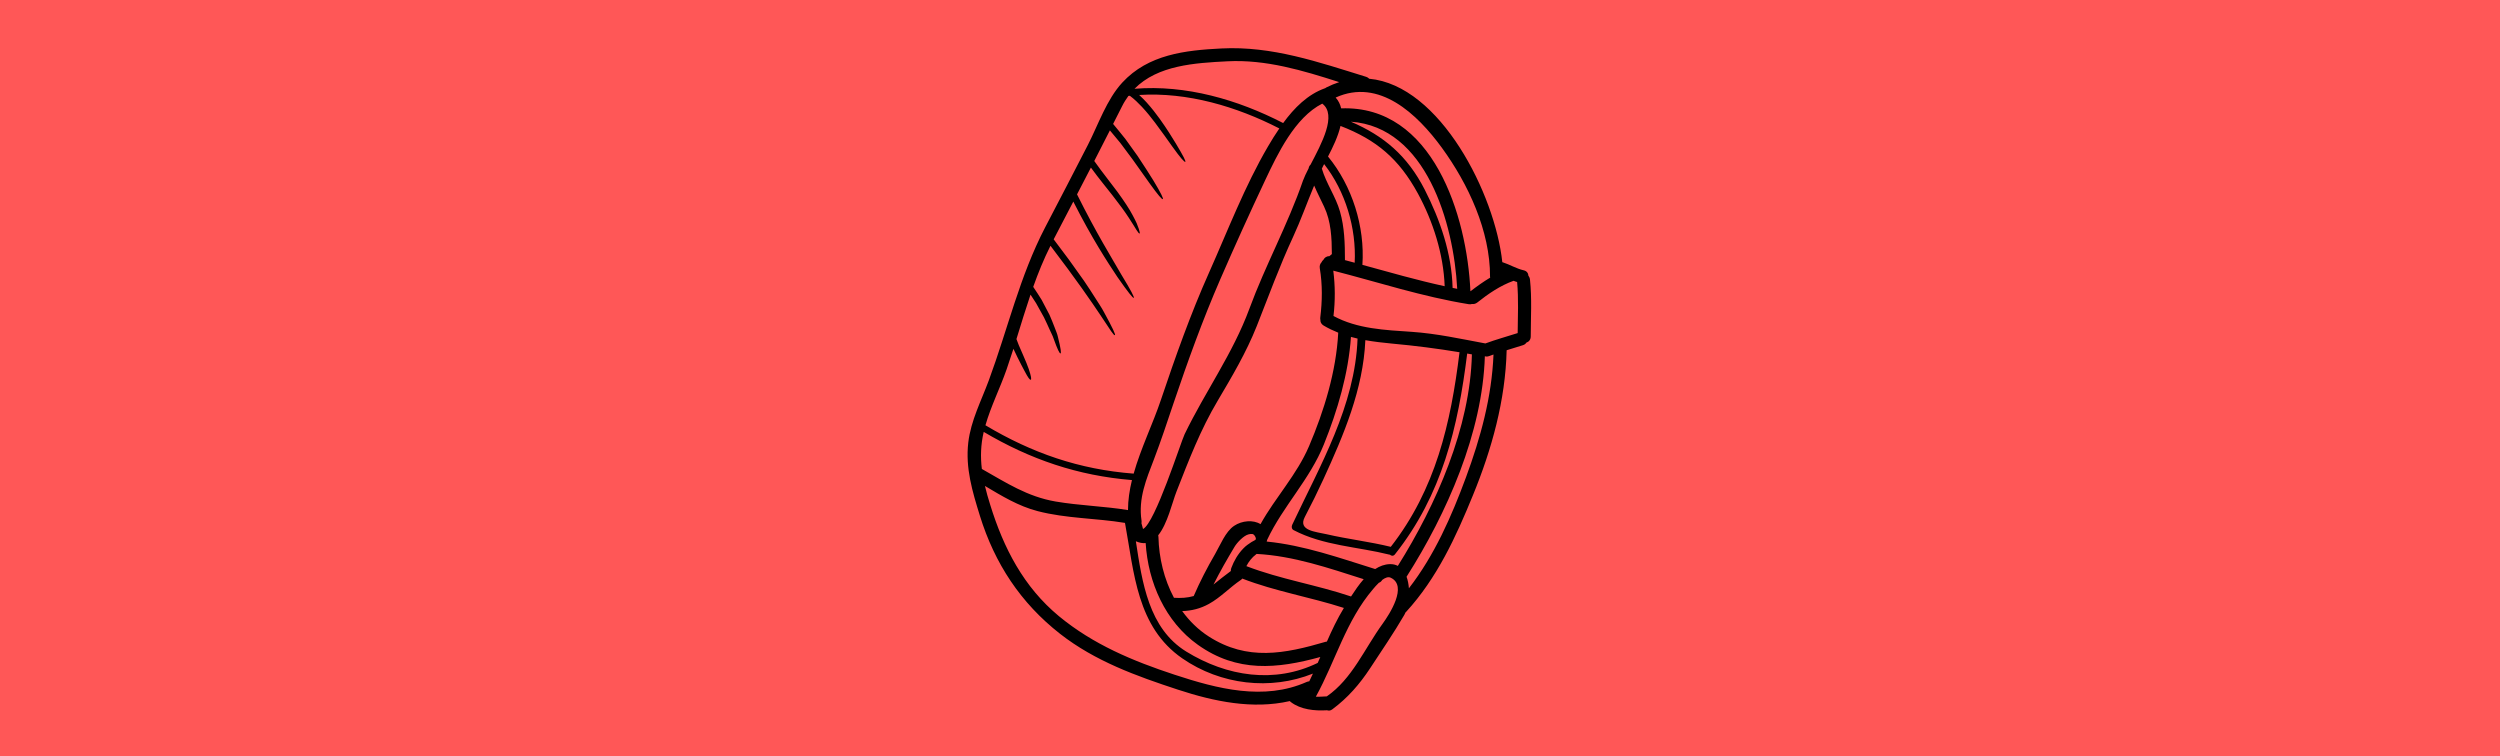
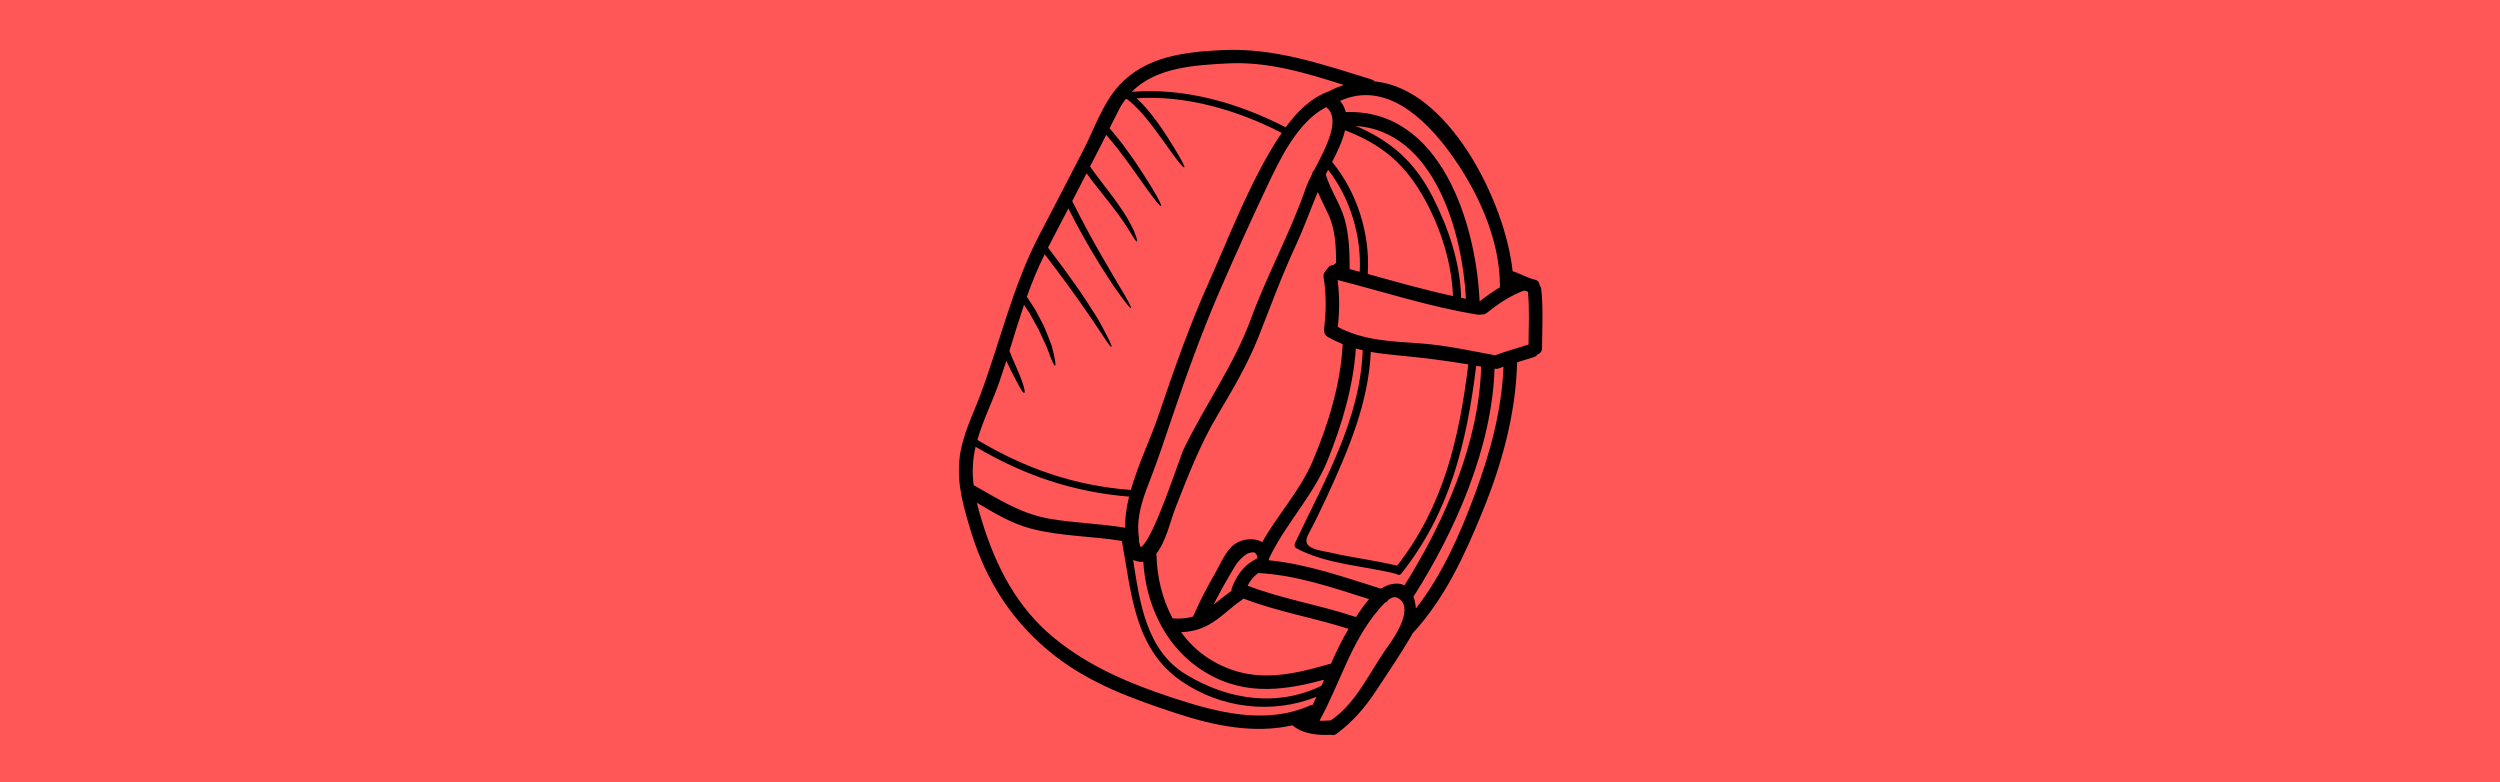
- <svg xmlns="http://www.w3.org/2000/svg" width="288" zoomAndPan="magnify" viewBox="0 0 288 87" height="87" preserveAspectRatio="xMidYMid meet" version="1.0">
+ <svg xmlns="http://www.w3.org/2000/svg" width="288" zoomAndPan="magnify" viewBox="0 0 288 90" height="90" preserveAspectRatio="xMidYMid meet" version="1.0">
  <defs>
    <clipPath id="clip-0">
-       <path d="M 111.215 5 L 176.465 5 L 176.465 82 L 111.215 82 Z M 111.215 5 " clip-rule="nonzero" />
+       <path d="M 110.203 5.172 L 177.773 5.172 L 177.773 84.828 L 110.203 84.828 Z M 110.203 5.172 " clip-rule="nonzero" />
    </clipPath>
  </defs>
-   <rect x="-28.8" width="345.6" fill="rgb(100%, 100%, 100%)" y="-8.7" height="104.4" fill-opacity="1" />
-   <rect x="-28.8" width="345.6" fill="rgb(100%, 100%, 100%)" y="-8.7" height="104.4" fill-opacity="1" />
-   <rect x="-28.8" width="345.6" fill="rgb(100%, 34.119%, 34.119%)" y="-8.7" height="104.4" fill-opacity="1" />
+   <rect x="-28.8" width="345.6" fill="rgb(100%, 100%, 100%)" y="-9" height="108" fill-opacity="1" />
+   <rect x="-28.8" width="345.6" fill="rgb(100%, 100%, 100%)" y="-9" height="108" fill-opacity="1" />
+   <rect x="-28.8" width="345.6" fill="rgb(100%, 100%, 100%)" y="-9" height="108" fill-opacity="1" />
+   <rect x="-28.8" width="345.6" fill="rgb(100%, 100%, 100%)" y="-9" height="108" fill-opacity="1" />
+   <rect x="-28.8" width="345.6" fill="rgb(100%, 100%, 100%)" y="-9" height="108" fill-opacity="1" />
+   <rect x="-28.8" width="345.6" fill="rgb(100%, 34.119%, 34.119%)" y="-9" height="108" fill-opacity="1" />
  <g clip-path="url(#clip-0)">
-     <path fill="rgb(0%, 0%, 0%)" d="M 129.945 58.762 C 129.945 57.609 130.121 56.461 130.402 55.305 C 124.156 54.793 118.695 52.93 113.324 49.754 C 112.977 51.242 112.941 52.637 113.109 54.023 C 115.902 55.602 118.344 57.211 121.594 57.773 C 124.359 58.246 127.191 58.309 129.945 58.762 Z M 144.184 62.438 C 144.531 62.211 144.832 62.254 144.59 61.797 C 144.395 61.434 144.164 61.488 143.844 61.555 C 143.27 61.688 142.504 62.512 142.215 62.996 C 141.793 63.707 141.371 64.414 140.969 65.133 C 140.562 65.859 140.168 66.598 139.793 67.34 C 140.457 66.812 141.109 66.277 141.793 65.781 C 141.781 65.684 141.797 65.57 141.84 65.449 C 142.152 64.613 142.602 63.832 143.223 63.191 C 143.516 62.875 143.883 62.629 144.184 62.438 Z M 146.074 16.871 C 146.469 16.195 146.902 15.488 147.379 14.797 C 142.453 12.27 136.797 10.59 131.23 10.941 C 131.543 11.227 131.832 11.52 132.09 11.801 C 132.691 12.469 133.18 13.105 133.602 13.691 C 134.441 14.863 135.023 15.816 135.465 16.543 C 136.34 18.004 136.629 18.582 136.547 18.645 C 136.465 18.707 136.008 18.227 135.023 16.844 C 134.523 16.152 133.895 15.234 133.047 14.113 C 132.617 13.547 132.133 12.934 131.551 12.309 C 131.141 11.875 130.688 11.426 130.16 11.035 C 130.105 11.039 130.051 11.043 129.992 11.051 C 129.73 11.418 129.473 11.809 129.258 12.25 C 128.918 12.926 128.57 13.602 128.23 14.277 C 128.742 14.898 129.223 15.473 129.648 16.016 C 130.168 16.734 130.629 17.383 131.051 17.969 C 131.844 19.164 132.441 20.102 132.891 20.828 C 133.77 22.289 134.043 22.883 133.957 22.941 C 133.867 22.996 133.434 22.512 132.441 21.129 C 131.949 20.438 131.305 19.535 130.48 18.371 C 130.055 17.805 129.59 17.172 129.066 16.473 C 128.695 16.012 128.289 15.527 127.859 15.02 C 127.262 16.195 126.668 17.375 126.059 18.547 C 127.055 19.953 127.984 21.086 128.711 22.078 C 129.512 23.176 130.102 24.07 130.48 24.793 C 130.668 25.156 130.836 25.461 130.949 25.727 C 131.055 25.996 131.133 26.207 131.195 26.379 C 131.309 26.723 131.328 26.879 131.277 26.902 C 131.234 26.922 131.117 26.805 130.93 26.504 C 130.828 26.359 130.711 26.168 130.574 25.926 C 130.43 25.684 130.234 25.41 130.027 25.07 C 129.594 24.402 128.984 23.562 128.16 22.508 C 127.473 21.621 126.605 20.59 125.672 19.305 C 125.141 20.336 124.609 21.359 124.074 22.391 C 126.332 26.93 128.121 29.785 129.168 31.617 C 130.316 33.496 130.695 34.254 130.613 34.316 C 130.527 34.371 129.988 33.723 128.719 31.902 C 127.594 30.203 125.816 27.508 123.645 23.223 C 122.891 24.668 122.137 26.117 121.383 27.57 C 122.016 28.406 122.598 29.188 123.137 29.91 C 123.777 30.809 124.352 31.617 124.875 32.344 C 125.387 33.082 125.809 33.766 126.191 34.355 C 126.57 34.957 126.922 35.465 127.168 35.941 C 128.199 37.816 128.531 38.562 128.441 38.609 C 128.176 38.758 126.898 36.008 121.016 28.312 C 120.234 29.867 119.594 31.449 119.027 33.047 C 119.379 33.578 119.707 34.066 119.996 34.543 C 120.324 35.176 120.625 35.746 120.895 36.254 C 121.141 36.781 121.309 37.273 121.484 37.695 C 121.641 38.125 121.809 38.484 121.875 38.828 C 122.211 40.172 122.27 40.688 122.172 40.715 C 122.066 40.738 121.824 40.27 121.375 39.004 C 121.277 38.684 121.082 38.344 120.902 37.934 C 120.711 37.535 120.527 37.07 120.27 36.57 C 120 36.074 119.691 35.527 119.355 34.922 C 119.164 34.609 118.945 34.281 118.715 33.941 C 118.145 35.633 117.625 37.34 117.094 39.059 C 117.191 39.309 117.281 39.547 117.367 39.77 C 117.547 40.184 117.707 40.559 117.855 40.891 C 118.145 41.566 118.375 42.098 118.516 42.523 C 118.801 43.367 118.84 43.711 118.742 43.746 C 118.645 43.789 118.43 43.516 118.027 42.738 C 117.828 42.352 117.547 41.852 117.227 41.188 C 117.078 40.887 116.918 40.547 116.746 40.184 C 116.488 40.977 116.23 41.77 115.957 42.562 C 115.207 44.711 114.152 46.797 113.523 48.992 C 118.891 52.195 124.332 54.082 130.598 54.562 C 131.418 51.652 132.828 48.781 133.73 46.086 C 135.402 41.121 137.148 36.18 139.285 31.398 C 141.441 26.566 143.395 21.441 146.074 16.871 Z M 150.828 78.488 C 150.973 78.195 151.113 77.898 151.25 77.598 C 146.371 79.555 140.633 78.914 136.188 75.836 C 130.961 72.215 130.66 66.012 129.598 60.238 C 126.27 59.684 122.852 59.742 119.543 58.883 C 117.297 58.297 115.414 57.137 113.465 55.98 C 113.633 56.699 113.84 57.418 114.074 58.16 C 115.617 63.148 117.922 67.613 121.984 70.98 C 125.938 74.246 130.508 76.148 135.32 77.73 C 140.215 79.34 145.602 80.754 150.543 78.555 C 150.637 78.516 150.734 78.496 150.828 78.488 Z M 151.801 76.367 C 151.902 76.137 151.996 75.918 152.098 75.688 C 147.125 77.051 142.523 77.504 137.996 74.281 C 134.23 71.602 132.258 67.09 131.98 62.559 C 131.641 62.602 131.27 62.531 130.852 62.355 C 131.578 67.102 132.328 72.387 136.648 75.055 C 141.344 77.949 146.844 78.781 151.801 76.367 Z M 150.973 18.973 C 152.234 16.559 154.051 13.234 152.324 11.938 C 149.16 13.535 147.156 17.777 145.758 20.738 C 143.977 24.512 142.246 28.34 140.582 32.16 C 138.543 36.852 136.816 41.645 135.18 46.484 C 134.457 48.633 133.746 50.789 132.941 52.898 C 132.051 55.219 131.117 57.422 131.504 59.973 C 131.52 60.082 131.516 60.18 131.496 60.273 C 131.555 60.496 131.617 60.719 131.676 60.941 C 133.07 60.266 136.027 50.934 136.469 50.02 C 138.852 45.082 142.016 40.754 143.93 35.566 C 145.766 30.566 148.371 25.852 150.102 20.812 C 150.238 20.438 150.473 19.941 150.758 19.383 C 150.777 19.219 150.859 19.074 150.973 18.973 Z M 152.859 73.91 C 153.438 72.586 154.059 71.281 154.816 70.035 C 150.949 68.781 146.91 68.129 143.113 66.652 C 143.07 66.707 143.016 66.762 142.945 66.809 C 141.684 67.656 140.602 68.836 139.273 69.566 C 138.277 70.121 137.262 70.363 136.188 70.398 C 137.023 71.547 138.039 72.551 139.262 73.332 C 143.695 76.168 147.973 75.324 152.73 73.93 C 152.777 73.922 152.82 73.914 152.859 73.91 Z M 152.801 10.07 C 153.297 9.82 153.793 9.621 154.277 9.461 C 150.086 8.121 145.844 6.832 141.395 7.062 C 137.648 7.254 133.371 7.508 130.695 10.227 C 136.609 9.746 142.578 11.473 147.82 14.176 C 149.094 12.43 150.652 10.867 152.645 10.164 C 152.656 10.16 152.66 10.16 152.664 10.16 C 152.703 10.129 152.75 10.102 152.801 10.07 Z M 153.43 29.273 C 153.422 27.41 153.344 25.508 152.535 23.805 C 152.152 22.988 151.742 22.195 151.391 21.379 C 150.57 23.344 149.855 25.367 148.961 27.297 C 147.395 30.672 146.141 34.121 144.773 37.578 C 143.555 40.633 141.953 43.328 140.289 46.145 C 138.281 49.523 136.957 52.996 135.527 56.641 C 135.043 57.867 134.504 60.328 133.426 61.664 C 133.441 61.727 133.449 61.789 133.453 61.863 C 133.508 64.262 134.098 66.723 135.238 68.863 C 136.039 68.918 136.797 68.871 137.516 68.664 C 138.234 67 139.066 65.395 139.977 63.828 C 140.555 62.832 141.172 61.242 142.168 60.578 C 143.074 59.965 144.383 59.859 145.211 60.383 C 146.922 57.301 149.398 54.691 150.805 51.391 C 152.535 47.336 153.938 42.766 154.164 38.324 C 153.586 38.09 153.016 37.824 152.469 37.496 C 152.199 37.332 152.098 37.09 152.109 36.848 C 152.094 36.773 152.082 36.684 152.094 36.59 C 152.328 34.699 152.355 32.777 152.039 30.891 C 151.992 30.609 152.086 30.379 152.242 30.211 C 152.289 30.105 152.359 30.004 152.453 29.934 C 152.582 29.684 152.82 29.5 153.137 29.516 C 153.242 29.441 153.336 29.363 153.43 29.273 Z M 155.641 68.715 C 156.066 68.062 156.547 67.348 157.098 66.723 C 153.062 65.438 149.016 64.039 144.758 63.812 C 144.738 63.828 144.719 63.848 144.699 63.863 C 144.23 64.211 143.855 64.691 143.582 65.219 C 147.496 66.73 151.668 67.371 155.641 68.715 Z M 156.059 30.266 C 156.266 26.27 154.996 22.055 152.539 18.902 C 152.504 18.977 152.469 19.039 152.434 19.109 C 152.379 19.211 152.336 19.32 152.277 19.426 C 152.789 21.156 153.875 22.641 154.367 24.371 C 154.887 26.188 154.934 28.055 154.938 29.934 C 154.938 29.945 154.934 29.953 154.934 29.965 C 155.309 30.066 155.684 30.164 156.059 30.266 Z M 159.285 71.844 C 160.047 70.789 162.219 67.48 160.199 66.547 C 159.906 66.414 159.562 66.562 159.23 66.809 C 159.145 66.961 159.02 67.078 158.848 67.133 C 158.574 67.398 158.336 67.672 158.191 67.848 C 155.039 71.539 153.879 76.094 151.586 80.258 C 152.008 80.293 152.434 80.223 152.844 80.223 L 152.848 80.223 C 155.777 78.199 157.168 74.762 159.285 71.844 Z M 166.426 32.973 C 166.293 29.273 165.082 25.488 163.34 22.289 C 161.16 18.297 158.574 16.109 154.426 14.508 C 154.148 15.711 153.543 16.965 152.988 18.031 C 155.777 21.434 157.246 26.094 156.949 30.512 C 160.098 31.375 163.238 32.277 166.426 32.973 Z M 160.219 62.996 C 165.391 56.352 167.125 48.785 168.137 40.578 C 165.559 40.152 163.023 39.824 160.363 39.582 C 159.328 39.484 158.297 39.367 157.289 39.188 C 157.039 44.852 154.793 50.109 152.461 55.195 C 151.781 56.676 151.07 58.117 150.312 59.559 C 149.484 61.145 151.605 61.258 152.824 61.543 C 155.273 62.113 157.773 62.395 160.219 62.996 Z M 167.34 33.168 C 167.516 33.203 167.695 33.238 167.871 33.27 C 167.473 25.699 164.281 14.629 155.621 14.02 C 159.41 15.645 162.113 17.922 164.121 21.832 C 165.906 25.324 167.242 29.211 167.34 33.168 Z M 169.562 40.824 C 169.379 40.793 169.199 40.758 169.02 40.73 C 167.961 49.242 166.133 57 160.691 63.867 C 160.512 64.086 160.277 64.051 160.117 63.898 C 160.109 63.898 160.098 63.902 160.082 63.898 C 156.383 62.973 152.465 62.871 149.023 61.07 C 148.793 60.949 148.762 60.664 148.863 60.453 C 152.078 53.617 156.109 46.758 156.391 39.004 C 156.137 38.949 155.883 38.879 155.629 38.812 C 155.344 43.039 154.078 47.297 152.516 51.184 C 150.891 55.238 147.801 58.301 145.98 62.18 C 145.969 62.254 145.949 62.328 145.922 62.387 C 150.219 62.812 154.312 64.273 158.422 65.555 C 158.938 65.223 159.5 65.004 160.113 64.988 C 160.469 64.977 160.77 65.055 161.031 65.191 C 165.465 58.125 169.367 49.246 169.562 40.824 Z M 171.668 31.984 C 171.664 31.949 171.652 31.914 171.652 31.867 C 171.668 26.602 169.145 21.199 166.102 17.02 C 163.277 13.145 158.879 8.961 153.867 11.238 C 154.199 11.605 154.398 12.031 154.5 12.484 C 165.039 12.094 169.004 24.832 169.391 33.547 C 169.398 33.547 169.406 33.547 169.41 33.547 C 170.133 32.988 170.883 32.453 171.668 31.984 Z M 172.051 40.84 C 171.875 40.902 171.691 40.961 171.523 41.027 C 171.344 41.094 171.188 41.086 171.055 41.039 C 170.789 49.836 166.684 59.141 162.035 66.441 C 162.184 66.844 162.27 67.301 162.305 67.77 C 165.242 63.988 167.23 59.465 168.879 54.992 C 170.566 50.422 171.855 45.723 172.051 40.84 Z M 174.836 38.371 C 174.855 36.406 174.949 34.449 174.773 32.488 C 174.633 32.449 174.496 32.406 174.363 32.348 C 172.836 32.895 171.441 33.848 170.18 34.852 C 169.988 35 169.773 35.047 169.57 35.02 C 169.457 35.055 169.336 35.066 169.195 35.043 C 163.891 34.188 158.789 32.516 153.594 31.18 C 153.816 32.914 153.824 34.66 153.617 36.402 C 156.371 37.895 159.566 38.02 162.629 38.227 C 165.551 38.43 168.238 39.031 171.102 39.562 C 171.109 39.566 171.113 39.566 171.113 39.566 C 171.117 39.566 171.117 39.566 171.121 39.562 C 172.34 39.113 173.602 38.766 174.836 38.371 Z M 176.254 32.207 C 176.484 34.391 176.348 36.582 176.34 38.777 C 176.332 39.152 176.113 39.379 175.84 39.469 C 175.762 39.598 175.633 39.703 175.453 39.762 C 174.824 39.965 174.195 40.16 173.566 40.348 C 173.426 46.102 171.859 51.738 169.691 57.031 C 167.711 61.879 165.543 66.594 161.988 70.484 C 161.969 70.504 161.949 70.52 161.922 70.539 C 161.879 70.645 161.832 70.746 161.777 70.836 C 160.57 72.91 159.164 74.961 157.848 76.969 C 156.629 78.824 155.262 80.395 153.477 81.719 C 153.262 81.883 153.051 81.891 152.871 81.82 C 152.859 81.82 152.855 81.824 152.844 81.824 C 151.457 81.906 149.852 81.75 148.707 80.879 C 148.656 80.848 148.621 80.805 148.582 80.766 C 144.324 81.738 139.887 80.824 135.699 79.449 C 130.91 77.879 126.145 76.164 122.121 73.016 C 117.586 69.469 114.594 64.93 112.883 59.414 C 112.016 56.605 111.203 53.934 111.547 50.969 C 111.844 48.449 113.043 46.168 113.91 43.824 C 116.117 37.852 117.453 31.863 120.406 26.184 C 122.055 23.02 123.707 19.859 125.328 16.688 C 126.523 14.352 127.488 11.465 129.285 9.516 C 132.277 6.27 136.535 5.793 140.711 5.582 C 146.562 5.285 151.883 7.152 157.395 8.855 C 157.539 8.902 157.645 8.977 157.73 9.07 C 165.922 9.82 172.238 22.402 173.066 30.207 C 173.082 30.207 173.094 30.207 173.105 30.211 C 173.934 30.477 174.684 30.949 175.535 31.141 C 175.898 31.223 176.059 31.488 176.074 31.773 C 176.168 31.883 176.234 32.031 176.254 32.207 " fill-opacity="1" fill-rule="nonzero" />
+     <path fill="rgb(0%, 0%, 0%)" d="M 129.598 60.789 C 129.598 59.598 129.781 58.406 130.07 57.211 C 123.605 56.684 117.949 54.754 112.387 51.469 C 112.027 53.008 111.988 54.453 112.164 55.887 C 115.055 57.52 117.586 59.184 120.949 59.766 C 123.812 60.254 126.746 60.32 129.598 60.789 Z M 144.344 64.59 C 144.703 64.355 145.016 64.402 144.766 63.93 C 144.562 63.551 144.324 63.609 143.992 63.676 C 143.398 63.816 142.605 64.668 142.305 65.168 C 141.867 65.902 141.43 66.637 141.016 67.379 C 140.594 68.129 140.184 68.895 139.797 69.66 C 140.484 69.117 141.16 68.562 141.867 68.051 C 141.855 67.949 141.871 67.832 141.918 67.707 C 142.238 66.84 142.707 66.031 143.348 65.371 C 143.652 65.043 144.031 64.789 144.344 64.59 Z M 146.301 17.453 C 146.711 16.754 147.16 16.023 147.652 15.309 C 142.551 12.691 136.695 10.953 130.93 11.32 C 131.254 11.613 131.551 11.918 131.82 12.207 C 132.441 12.898 132.949 13.559 133.387 14.164 C 134.254 15.375 134.859 16.363 135.316 17.113 C 136.223 18.625 136.52 19.223 136.434 19.289 C 136.352 19.352 135.879 18.855 134.859 17.426 C 134.34 16.711 133.688 15.758 132.812 14.602 C 132.367 14.016 131.863 13.379 131.262 12.734 C 130.836 12.285 130.367 11.82 129.82 11.414 C 129.766 11.418 129.707 11.422 129.648 11.434 C 129.375 11.812 129.109 12.215 128.887 12.672 C 128.535 13.371 128.176 14.07 127.824 14.77 C 128.352 15.414 128.852 16.008 129.293 16.566 C 129.828 17.312 130.309 17.98 130.742 18.59 C 131.566 19.824 132.184 20.793 132.648 21.547 C 133.559 23.059 133.844 23.672 133.754 23.734 C 133.66 23.789 133.211 23.289 132.184 21.859 C 131.676 21.141 131.008 20.207 130.152 19.004 C 129.711 18.418 129.23 17.766 128.688 17.039 C 128.305 16.562 127.883 16.062 127.438 15.539 C 126.82 16.754 126.203 17.973 125.574 19.188 C 126.605 20.641 127.566 21.812 128.32 22.84 C 129.148 23.977 129.762 24.898 130.152 25.648 C 130.348 26.023 130.52 26.34 130.637 26.613 C 130.746 26.891 130.828 27.109 130.895 27.289 C 131.012 27.645 131.031 27.805 130.977 27.828 C 130.934 27.852 130.812 27.73 130.617 27.418 C 130.512 27.27 130.391 27.07 130.25 26.82 C 130.102 26.57 129.898 26.285 129.684 25.934 C 129.234 25.242 128.605 24.375 127.75 23.285 C 127.039 22.367 126.141 21.301 125.172 19.969 C 124.625 21.039 124.074 22.098 123.52 23.164 C 125.855 27.859 127.711 30.812 128.793 32.707 C 129.984 34.652 130.375 35.434 130.289 35.5 C 130.203 35.555 129.645 34.887 128.328 33.004 C 127.164 31.246 125.324 28.457 123.074 24.023 C 122.293 25.52 121.512 27.02 120.73 28.52 C 121.387 29.387 121.988 30.195 122.547 30.941 C 123.211 31.871 123.805 32.707 124.348 33.461 C 124.879 34.223 125.316 34.93 125.711 35.539 C 126.105 36.164 126.469 36.688 126.723 37.18 C 127.789 39.121 128.133 39.891 128.043 39.941 C 127.766 40.094 126.445 37.25 120.352 29.289 C 119.543 30.898 118.879 32.535 118.293 34.188 C 118.656 34.734 118.996 35.242 119.297 35.734 C 119.637 36.391 119.945 36.98 120.227 37.504 C 120.48 38.051 120.656 38.559 120.836 38.996 C 121 39.441 121.172 39.812 121.242 40.168 C 121.59 41.559 121.648 42.09 121.547 42.117 C 121.441 42.145 121.188 41.656 120.723 40.348 C 120.621 40.016 120.422 39.664 120.234 39.242 C 120.035 38.828 119.848 38.348 119.578 37.832 C 119.301 37.316 118.98 36.754 118.633 36.125 C 118.434 35.805 118.207 35.465 117.969 35.113 C 117.379 36.863 116.84 38.629 116.289 40.406 C 116.391 40.664 116.484 40.91 116.574 41.141 C 116.758 41.57 116.926 41.957 117.078 42.301 C 117.379 43 117.617 43.551 117.762 43.988 C 118.059 44.863 118.098 45.219 117.996 45.254 C 117.895 45.301 117.672 45.016 117.258 44.211 C 117.051 43.812 116.758 43.293 116.426 42.609 C 116.273 42.297 116.109 41.945 115.93 41.57 C 115.664 42.391 115.395 43.211 115.113 44.031 C 114.336 46.254 113.242 48.41 112.594 50.68 C 118.152 53.996 123.785 55.945 130.273 56.445 C 131.125 53.434 132.586 50.465 133.52 47.676 C 135.25 42.539 137.059 37.426 139.27 32.48 C 141.504 27.484 143.527 22.18 146.301 17.453 Z M 151.227 81.195 C 151.375 80.891 151.52 80.586 151.66 80.273 C 146.609 82.297 140.668 81.637 136.062 78.449 C 130.652 74.703 130.34 68.289 129.238 62.316 C 125.793 61.742 122.254 61.801 118.828 60.914 C 116.5 60.309 114.551 59.105 112.531 57.91 C 112.707 58.656 112.922 59.398 113.164 60.164 C 114.762 65.324 117.148 69.945 121.355 73.43 C 125.449 76.805 130.18 78.773 135.164 80.41 C 140.234 82.074 145.812 83.539 150.93 81.262 C 151.027 81.223 151.129 81.203 151.227 81.195 Z M 152.23 79 C 152.336 78.762 152.434 78.535 152.539 78.297 C 147.391 79.707 142.625 80.176 137.938 76.844 C 134.035 74.07 131.992 69.402 131.707 64.715 C 131.355 64.762 130.969 64.688 130.539 64.504 C 131.289 69.414 132.066 74.883 136.539 77.645 C 141.402 80.637 147.098 81.496 152.23 79 Z M 151.375 19.625 C 152.68 17.129 154.562 13.691 152.773 12.348 C 149.496 14 147.422 18.391 145.973 21.453 C 144.129 25.355 142.336 29.316 140.613 33.27 C 138.504 38.121 136.715 43.082 135.02 48.086 C 134.27 50.309 133.535 52.539 132.703 54.723 C 131.777 57.121 130.812 59.402 131.215 62.039 C 131.23 62.152 131.227 62.254 131.203 62.352 C 131.266 62.582 131.332 62.812 131.391 63.043 C 132.836 62.344 135.898 52.691 136.355 51.746 C 138.82 46.637 142.098 42.16 144.082 36.793 C 145.98 31.621 148.68 26.742 150.473 21.531 C 150.613 21.141 150.855 20.629 151.152 20.051 C 151.172 19.883 151.258 19.73 151.375 19.625 Z M 153.328 76.457 C 153.926 75.09 154.57 73.738 155.355 72.449 C 151.352 71.152 147.168 70.477 143.234 68.949 C 143.191 69.008 143.133 69.062 143.062 69.113 C 141.754 69.988 140.633 71.211 139.258 71.965 C 138.227 72.539 137.176 72.789 136.062 72.824 C 136.93 74.016 137.98 75.051 139.246 75.859 C 143.84 78.793 148.27 77.922 153.195 76.48 C 153.242 76.473 153.289 76.461 153.328 76.457 Z M 153.266 10.418 C 153.781 10.16 154.297 9.953 154.797 9.789 C 150.457 8.402 146.062 7.066 141.457 7.305 C 137.574 7.504 133.148 7.766 130.375 10.578 C 136.5 10.082 142.68 11.867 148.109 14.664 C 149.43 12.859 151.043 11.242 153.105 10.516 C 153.117 10.512 153.121 10.512 153.125 10.512 C 153.168 10.477 153.215 10.449 153.266 10.418 Z M 153.918 30.281 C 153.91 28.355 153.828 26.387 152.992 24.625 C 152.598 23.781 152.172 22.961 151.809 22.117 C 150.957 24.148 150.219 26.242 149.293 28.238 C 147.668 31.73 146.371 35.297 144.953 38.875 C 143.691 42.035 142.035 44.82 140.312 47.734 C 138.23 51.23 136.859 54.824 135.379 58.594 C 134.879 59.863 134.32 62.41 133.203 63.789 C 133.219 63.855 133.227 63.918 133.23 63.996 C 133.289 66.477 133.898 69.023 135.082 71.238 C 135.91 71.293 136.695 71.246 137.438 71.031 C 138.184 69.309 139.043 67.648 139.988 66.027 C 140.586 65 141.227 63.355 142.258 62.668 C 143.195 62.031 144.551 61.922 145.406 62.465 C 147.18 59.277 149.742 56.578 151.199 53.164 C 152.992 48.969 154.445 44.242 154.68 39.645 C 154.082 39.402 153.488 39.129 152.922 38.789 C 152.645 38.621 152.539 38.367 152.551 38.117 C 152.535 38.043 152.523 37.949 152.535 37.852 C 152.777 35.895 152.805 33.906 152.48 31.957 C 152.43 31.664 152.527 31.426 152.688 31.254 C 152.738 31.145 152.809 31.039 152.906 30.965 C 153.039 30.707 153.289 30.516 153.617 30.535 C 153.727 30.457 153.82 30.375 153.918 30.281 Z M 156.207 71.086 C 156.648 70.41 157.148 69.672 157.719 69.023 C 153.539 67.695 149.348 66.246 144.938 66.012 C 144.918 66.027 144.898 66.051 144.879 66.066 C 144.391 66.426 144.004 66.922 143.723 67.469 C 147.773 69.031 152.094 69.695 156.207 71.086 Z M 156.641 31.309 C 156.855 27.176 155.539 22.816 152.996 19.555 C 152.961 19.633 152.922 19.695 152.887 19.77 C 152.832 19.875 152.785 19.988 152.727 20.094 C 153.254 21.887 154.379 23.422 154.891 25.211 C 155.426 27.09 155.477 29.023 155.48 30.965 C 155.48 30.977 155.477 30.984 155.477 31 C 155.863 31.102 156.254 31.203 156.641 31.309 Z M 159.984 74.32 C 160.77 73.23 163.02 69.809 160.93 68.84 C 160.625 68.703 160.27 68.859 159.926 69.113 C 159.836 69.27 159.707 69.391 159.531 69.449 C 159.246 69.723 159 70.004 158.852 70.188 C 155.586 74.008 154.383 78.719 152.008 83.023 C 152.445 83.062 152.887 82.988 153.312 82.988 L 153.316 82.988 C 156.352 80.895 157.789 77.34 159.984 74.32 Z M 167.379 34.109 C 167.238 30.281 165.984 26.367 164.18 23.059 C 161.926 18.93 159.246 16.664 154.949 15.008 C 154.664 16.254 154.035 17.551 153.461 18.652 C 156.352 22.172 157.871 26.992 157.562 31.562 C 160.824 32.457 164.078 33.391 167.379 34.109 Z M 160.949 65.168 C 166.305 58.293 168.102 50.469 169.148 41.977 C 166.48 41.535 163.855 41.199 161.098 40.945 C 160.027 40.848 158.961 40.727 157.914 40.539 C 157.656 46.398 155.332 51.836 152.914 57.098 C 152.211 58.629 151.477 60.121 150.691 61.613 C 149.832 63.254 152.031 63.371 153.293 63.664 C 155.828 64.254 158.418 64.547 160.949 65.168 Z M 168.324 34.312 C 168.508 34.348 168.691 34.383 168.875 34.418 C 168.461 26.586 165.156 15.133 156.188 14.504 C 160.113 16.184 162.91 18.539 164.992 22.586 C 166.84 26.199 168.223 30.219 168.324 34.312 Z M 170.625 42.23 C 170.434 42.199 170.25 42.164 170.062 42.137 C 168.969 50.941 167.074 58.965 161.438 66.07 C 161.254 66.297 161.012 66.258 160.844 66.102 C 160.836 66.102 160.824 66.105 160.809 66.102 C 156.977 65.145 152.918 65.039 149.355 63.176 C 149.117 63.051 149.086 62.758 149.191 62.539 C 152.52 55.465 156.695 48.371 156.984 40.348 C 156.723 40.293 156.461 40.219 156.195 40.152 C 155.902 44.523 154.59 48.93 152.973 52.949 C 151.289 57.145 148.09 60.312 146.203 64.324 C 146.191 64.402 146.172 64.477 146.145 64.539 C 150.594 64.977 154.832 66.488 159.09 67.816 C 159.621 67.473 160.207 67.246 160.84 67.23 C 161.207 67.219 161.52 67.297 161.789 67.438 C 166.383 60.129 170.422 50.945 170.625 42.23 Z M 172.805 33.086 C 172.801 33.051 172.789 33.016 172.789 32.965 C 172.805 27.52 170.191 21.93 167.043 17.605 C 164.117 13.598 159.562 9.27 154.371 11.625 C 154.715 12.004 154.922 12.445 155.027 12.914 C 165.941 12.512 170.047 25.688 170.449 34.703 C 170.457 34.703 170.465 34.703 170.469 34.703 C 171.215 34.125 171.992 33.57 172.805 33.086 Z M 173.203 42.25 C 173.02 42.312 172.832 42.375 172.656 42.441 C 172.469 42.512 172.309 42.504 172.172 42.453 C 171.895 51.555 167.645 61.18 162.832 68.734 C 162.984 69.148 163.074 69.621 163.109 70.105 C 166.152 66.195 168.211 61.516 169.918 56.887 C 171.664 52.16 173 47.301 173.203 42.25 Z M 176.086 39.695 C 176.105 37.66 176.203 35.637 176.023 33.609 C 175.875 33.566 175.734 33.523 175.598 33.465 C 174.016 34.027 172.57 35.016 171.266 36.055 C 171.066 36.207 170.844 36.254 170.633 36.227 C 170.516 36.262 170.391 36.277 170.246 36.25 C 164.75 35.367 159.469 33.637 154.09 32.254 C 154.32 34.051 154.328 35.855 154.113 37.656 C 156.965 39.203 160.273 39.332 163.445 39.543 C 166.473 39.754 169.254 40.379 172.219 40.926 C 172.227 40.93 172.23 40.93 172.23 40.93 C 172.234 40.93 172.234 40.93 172.238 40.926 C 173.5 40.461 174.809 40.102 176.086 39.695 Z M 177.555 33.316 C 177.793 35.578 177.652 37.844 177.645 40.113 C 177.637 40.504 177.41 40.738 177.125 40.828 C 177.047 40.965 176.91 41.07 176.727 41.133 C 176.074 41.344 175.422 41.547 174.773 41.738 C 174.625 47.691 173.004 53.523 170.758 58.996 C 168.707 64.012 166.465 68.891 162.781 72.914 C 162.762 72.934 162.742 72.953 162.715 72.973 C 162.668 73.082 162.621 73.188 162.562 73.277 C 161.312 75.426 159.855 77.547 158.492 79.621 C 157.23 81.543 155.816 83.168 153.969 84.535 C 153.746 84.707 153.527 84.715 153.34 84.641 C 153.328 84.641 153.324 84.645 153.312 84.645 C 151.875 84.73 150.215 84.57 149.027 83.668 C 148.977 83.637 148.938 83.59 148.898 83.551 C 144.488 84.559 139.895 83.609 135.559 82.188 C 130.598 80.562 125.664 78.789 121.496 75.535 C 116.801 71.863 113.699 67.168 111.93 61.461 C 111.031 58.559 110.191 55.793 110.547 52.727 C 110.852 50.121 112.094 47.762 112.992 45.336 C 115.277 39.156 116.664 32.961 119.719 27.086 C 121.426 23.812 123.137 20.543 124.816 17.262 C 126.055 14.848 127.055 11.859 128.914 9.844 C 132.016 6.484 136.422 5.992 140.746 5.773 C 146.809 5.469 152.316 7.398 158.023 9.16 C 158.176 9.211 158.285 9.285 158.371 9.383 C 166.855 10.16 173.398 23.176 174.254 31.25 C 174.27 31.25 174.281 31.25 174.293 31.254 C 175.152 31.527 175.93 32.016 176.812 32.215 C 177.188 32.301 177.352 32.574 177.367 32.867 C 177.465 32.98 177.535 33.137 177.555 33.316 " fill-opacity="1" fill-rule="nonzero" />
  </g>
</svg>
